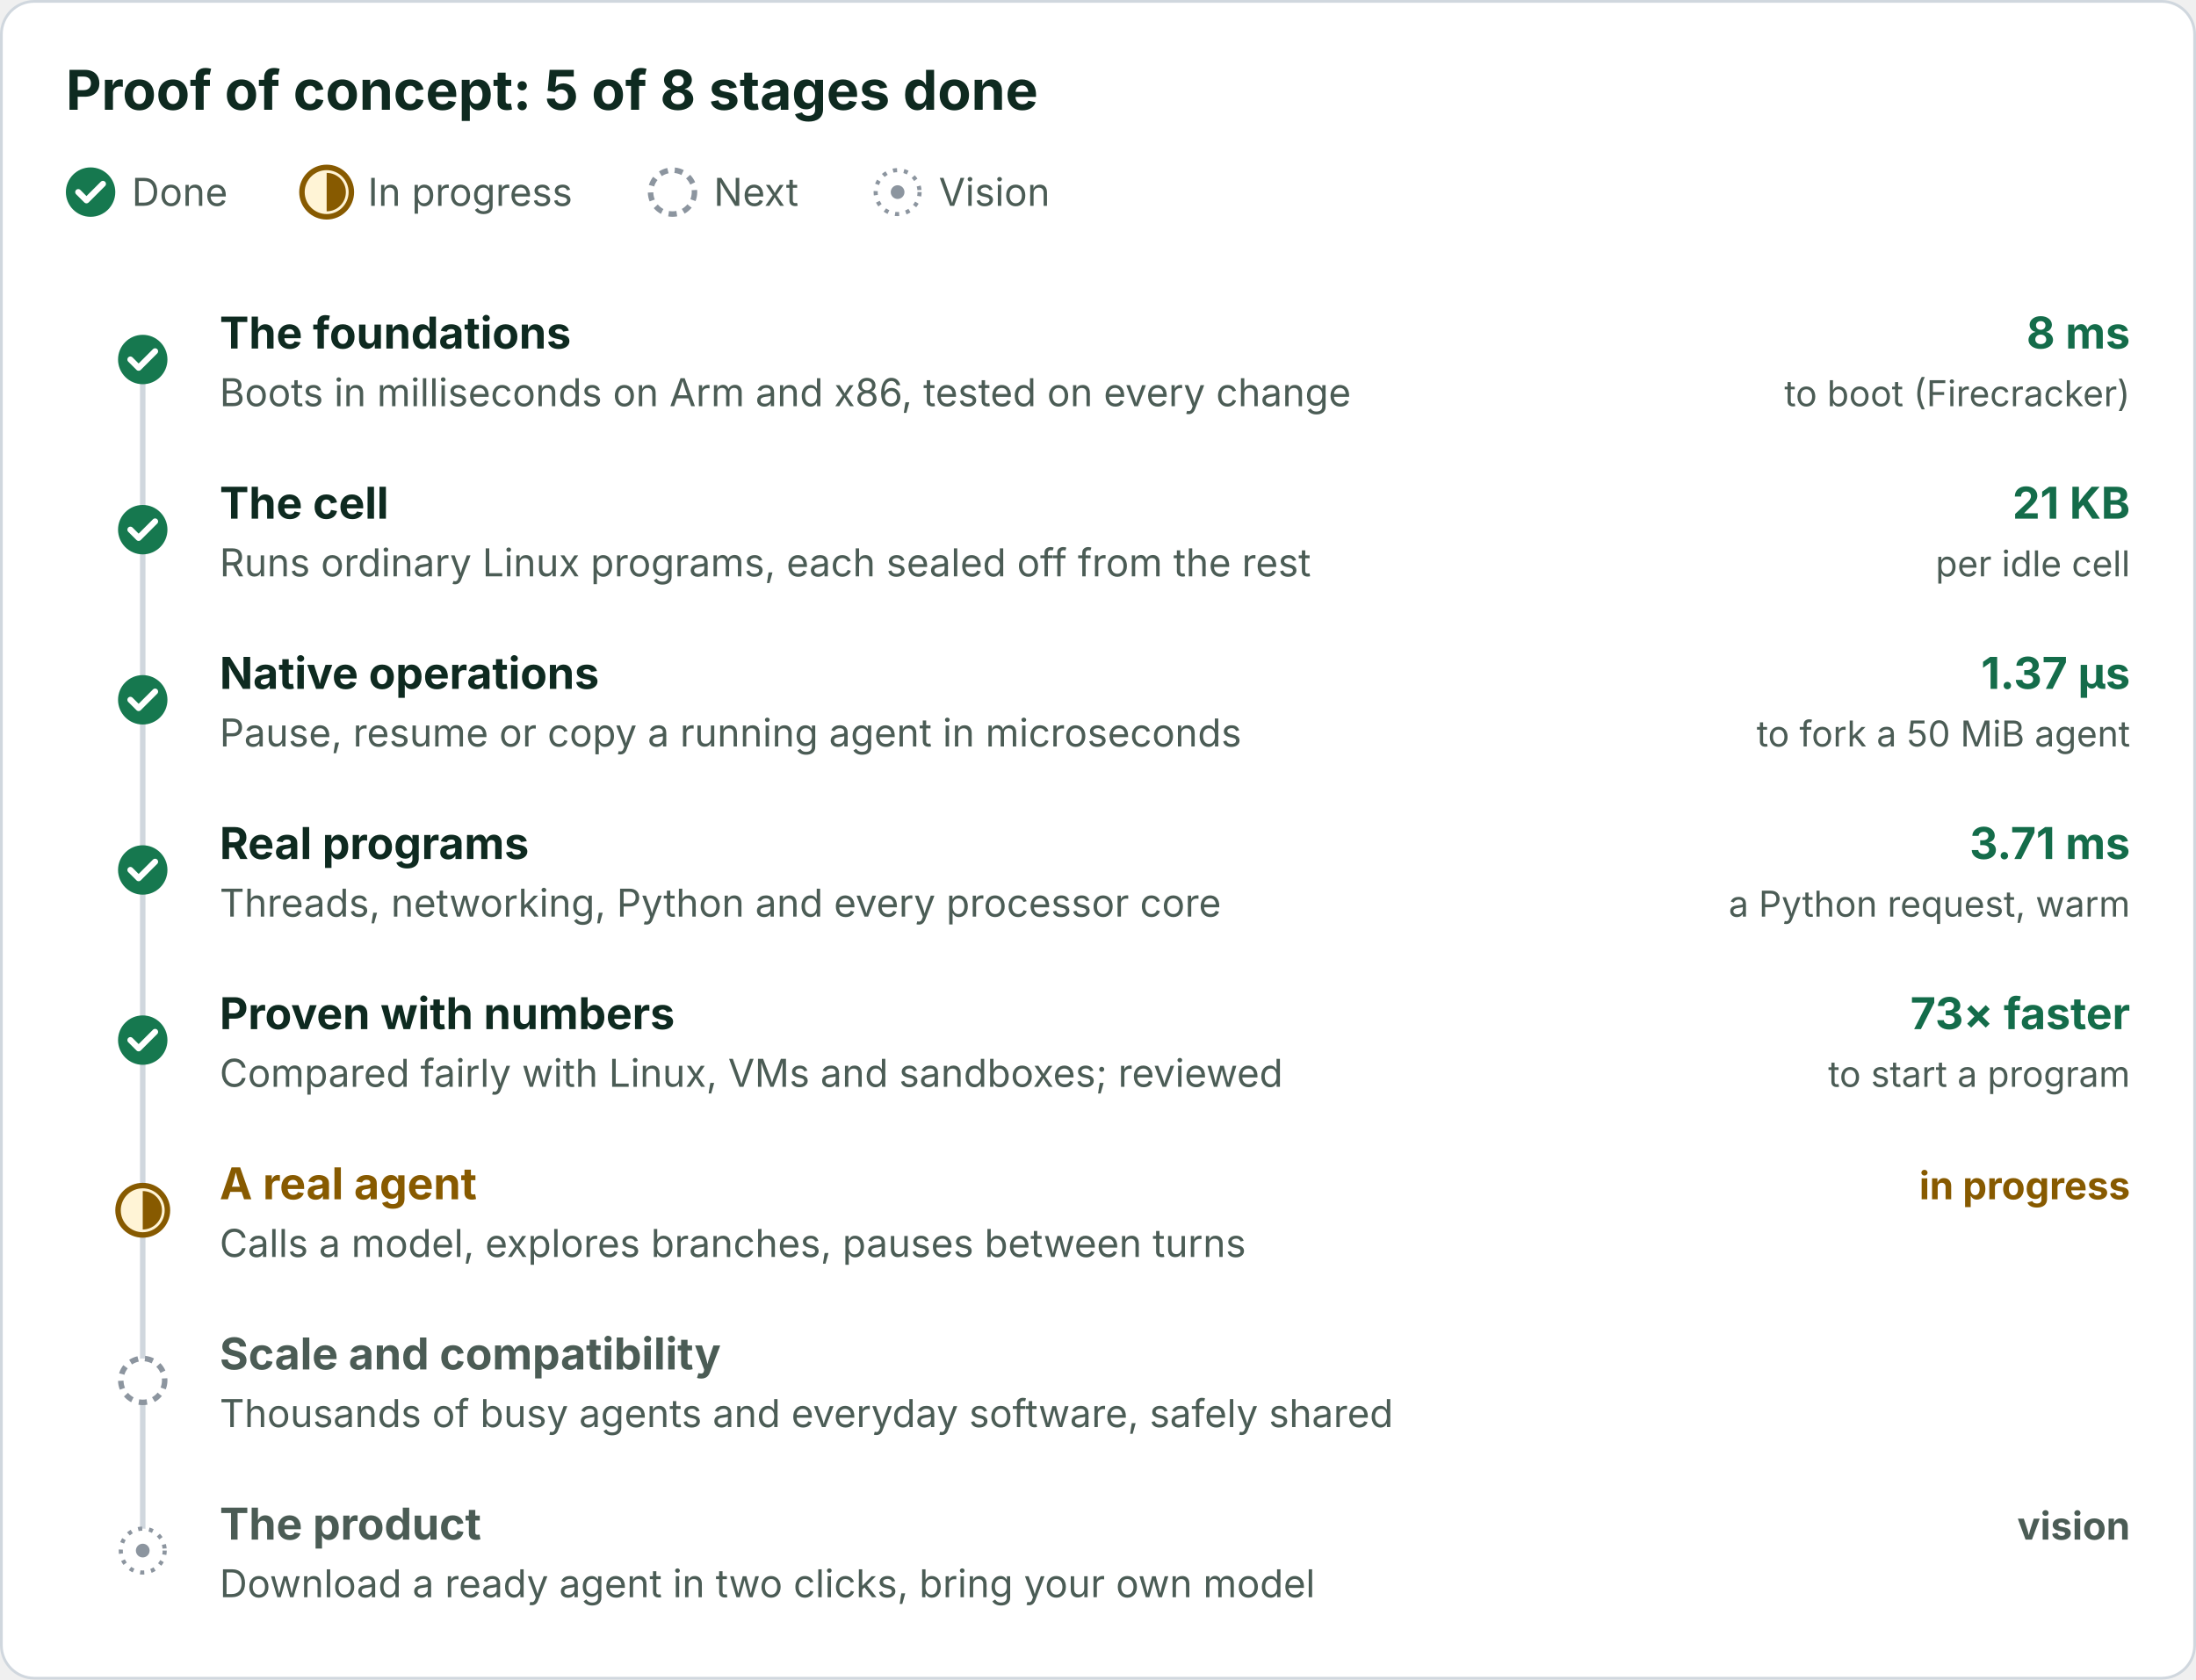
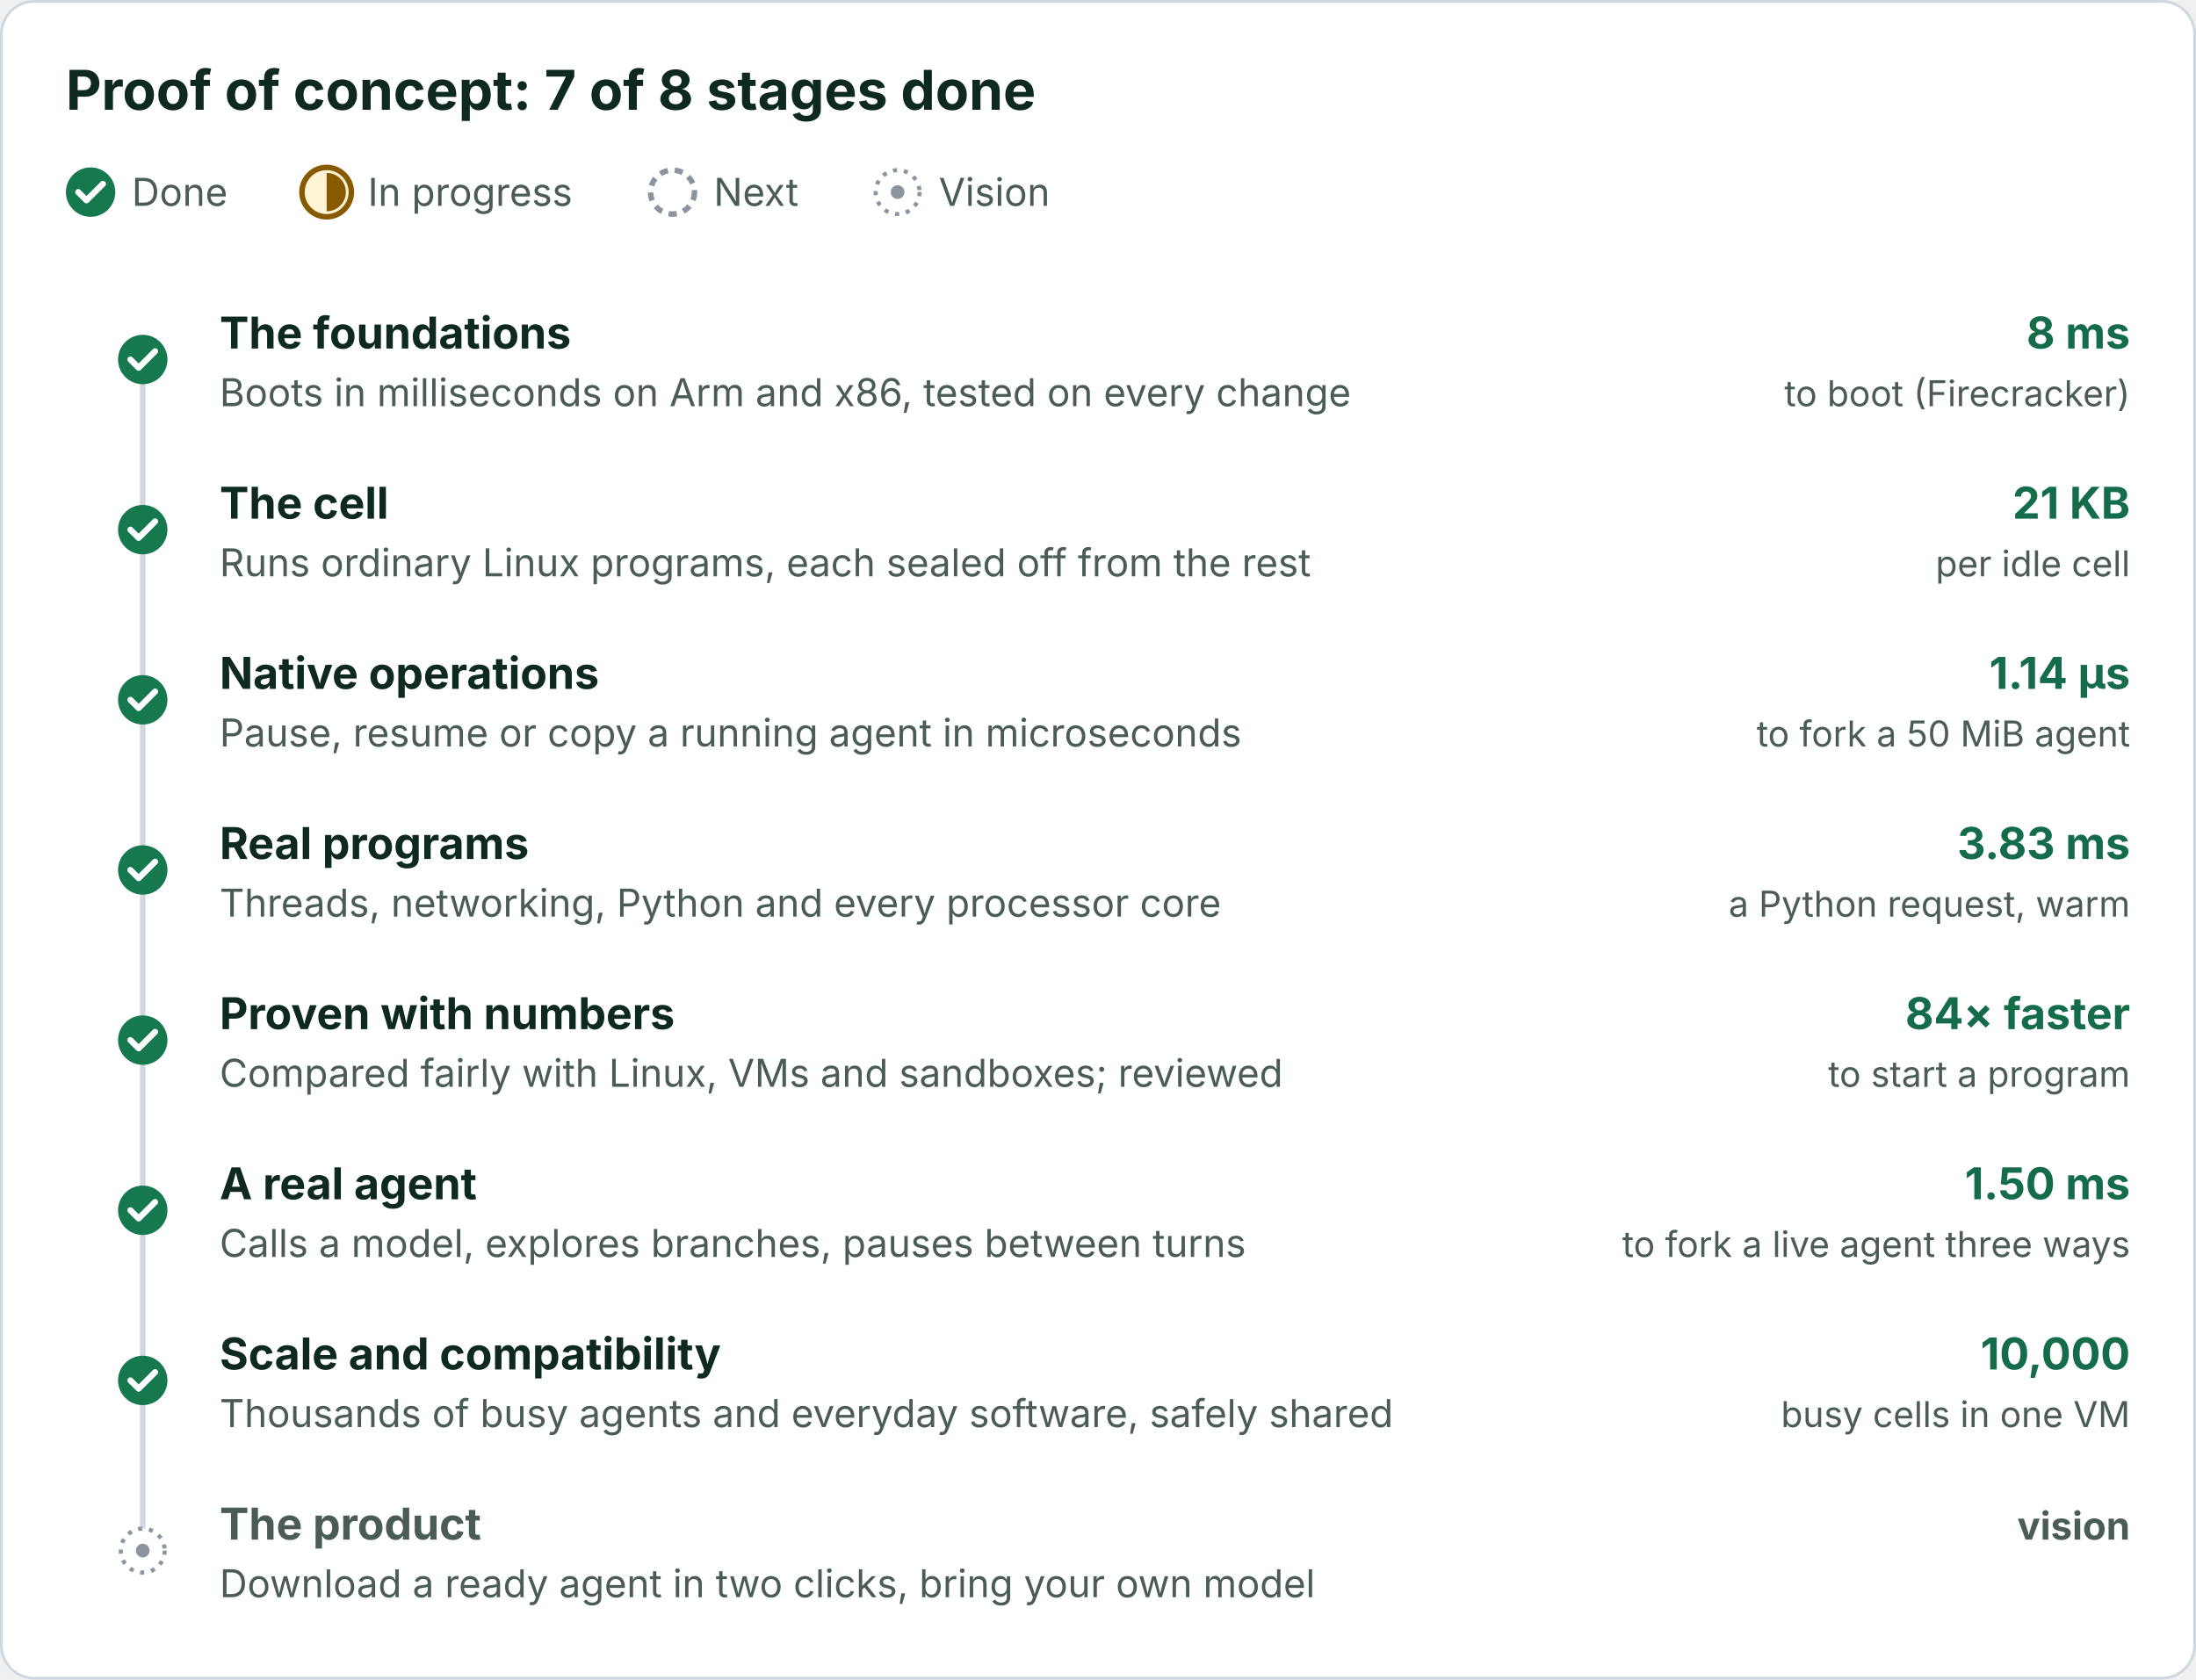
<svg xmlns="http://www.w3.org/2000/svg" viewBox="0 0 800 612" width="800" height="612" role="img" font-family="Inter, -apple-system, Segoe UI, Helvetica, Arial, sans-serif">
  <defs>
    <marker id="a" viewBox="0 0 10 10" refX="9" refY="5" markerWidth="7" markerHeight="7" orient="auto-start-reverse">
      <path d="M0 0L10 5L0 10z" fill="#57706a" />
    </marker>
  </defs>
  <rect class="bg" x="0.5" y="0.5" width="799" height="611" rx="12" fill="#ffffff" stroke="#d0d7de" />
-   <text x="24" y="40" font-size="20" fill="#0e2a20" font-weight="700">Proof of concept: 5 of 8 stages done</text>
+   <text x="24" y="40" font-size="20" fill="#0e2a20" font-weight="700">Proof of concept: 7 of 8 stages done</text>
  <circle cx="33" cy="70" r="9" fill="#16784f" />
  <path d="M28.5 70l3 3l6-6" fill="none" stroke="#ffffff" stroke-width="2.2" stroke-linecap="round" stroke-linejoin="round" />
  <text x="48" y="75" font-size="14" fill="#4b5c55">Done</text>
  <circle cx="119" cy="70" r="9" fill="#fff4d6" stroke="#875a00" stroke-width="2" />
  <path d="M119 63A7 7 0 0 1 119 77z" fill="#875a00" />
  <text x="134" y="75" font-size="14" fill="#4b5c55">In progress</text>
  <circle cx="245" cy="70" r="8" fill="#ffffff" stroke="#8c959f" stroke-width="2" stroke-dasharray="3 2.5" />
  <text x="260" y="75" font-size="14" fill="#4b5c55">Next</text>
  <circle cx="327" cy="70" r="8" fill="#ffffff" stroke="#8c959f" stroke-width="1.5" stroke-dasharray="1.5 2.5" />
  <circle cx="327" cy="70" r="2.5" fill="#8c959f" />
  <text x="342" y="75" font-size="14" fill="#4b5c55">Vision</text>
  <line x1="52" y1="131.0" x2="52" y2="565.0" stroke="#d0d7de" stroke-width="2" />
  <circle cx="52" cy="131.0" r="9" fill="#16784f" />
  <path d="M47.5 131.0l3 3l6-6" fill="none" stroke="#ffffff" stroke-width="2.2" stroke-linecap="round" stroke-linejoin="round" />
  <text x="80" y="127.0" font-size="16" fill="#0e2a20" font-weight="700">The foundations</text>
  <text x="80" y="148.0" font-size="14" fill="#4b5c55">Boots in milliseconds on Arm and x86, tested on every change</text>
  <text x="776" y="127.0" font-size="16" fill="#146c4a" font-weight="700" text-anchor="end">8 ms</text>
  <text x="776" y="148.0" font-size="13" fill="#4b5c55" text-anchor="end">to boot (Firecracker)</text>
  <circle cx="52" cy="193.0" r="9" fill="#16784f" />
  <path d="M47.5 193.0l3 3l6-6" fill="none" stroke="#ffffff" stroke-width="2.2" stroke-linecap="round" stroke-linejoin="round" />
  <text x="80" y="189.0" font-size="16" fill="#0e2a20" font-weight="700">The cell</text>
  <text x="80" y="210.0" font-size="14" fill="#4b5c55">Runs ordinary Linux programs, each sealed off from the rest</text>
  <text x="776" y="189.0" font-size="16" fill="#146c4a" font-weight="700" text-anchor="end">21 KB</text>
  <text x="776" y="210.0" font-size="13" fill="#4b5c55" text-anchor="end">per idle cell</text>
  <circle cx="52" cy="255.0" r="9" fill="#16784f" />
  <path d="M47.5 255.0l3 3l6-6" fill="none" stroke="#ffffff" stroke-width="2.2" stroke-linecap="round" stroke-linejoin="round" />
  <text x="80" y="251.0" font-size="16" fill="#0e2a20" font-weight="700">Native operations</text>
  <text x="80" y="272.0" font-size="14" fill="#4b5c55">Pause, resume or copy a running agent in microseconds</text>
-   <text x="776" y="251.0" font-size="16" fill="#146c4a" font-weight="700" text-anchor="end">1.37 µs</text>
+   <text x="776" y="251.0" font-size="16" fill="#146c4a" font-weight="700" text-anchor="end">1.14 µs</text>
  <text x="776" y="272.0" font-size="13" fill="#4b5c55" text-anchor="end">to fork a 50 MiB agent</text>
  <circle cx="52" cy="317.0" r="9" fill="#16784f" />
  <path d="M47.5 317.0l3 3l6-6" fill="none" stroke="#ffffff" stroke-width="2.2" stroke-linecap="round" stroke-linejoin="round" />
  <text x="80" y="313.0" font-size="16" fill="#0e2a20" font-weight="700">Real programs</text>
  <text x="80" y="334.0" font-size="14" fill="#4b5c55">Threads, networking, Python and every processor core</text>
-   <text x="776" y="313.0" font-size="16" fill="#146c4a" font-weight="700" text-anchor="end">3.71 ms</text>
+   <text x="776" y="313.0" font-size="16" fill="#146c4a" font-weight="700" text-anchor="end">3.83 ms</text>
  <text x="776" y="334.0" font-size="13" fill="#4b5c55" text-anchor="end">a Python request, warm</text>
  <circle cx="52" cy="379.0" r="9" fill="#16784f" />
  <path d="M47.5 379.0l3 3l6-6" fill="none" stroke="#ffffff" stroke-width="2.2" stroke-linecap="round" stroke-linejoin="round" />
  <text x="80" y="375.0" font-size="16" fill="#0e2a20" font-weight="700">Proven with numbers</text>
  <text x="80" y="396.0" font-size="14" fill="#4b5c55">Compared fairly with Linux, VMs and sandboxes; reviewed</text>
-   <text x="776" y="375.0" font-size="16" fill="#146c4a" font-weight="700" text-anchor="end">73× faster</text>
+   <text x="776" y="375.0" font-size="16" fill="#146c4a" font-weight="700" text-anchor="end">84× faster</text>
  <text x="776" y="396.0" font-size="13" fill="#4b5c55" text-anchor="end">to start a program</text>
-   <circle cx="52" cy="441.0" r="9" fill="#fff4d6" stroke="#875a00" stroke-width="2" />
-   <path d="M52 434.0A7 7 0 0 1 52 448.0z" fill="#875a00" />
-   <text x="80" y="437.0" font-size="16" fill="#875a00" font-weight="700">A real agent</text>
+   <circle cx="52" cy="441.0" r="9" fill="#16784f" />
+   <path d="M47.5 441.0l3 3l6-6" fill="none" stroke="#ffffff" stroke-width="2.2" stroke-linecap="round" stroke-linejoin="round" />
+   <text x="80" y="437.0" font-size="16" fill="#0e2a20" font-weight="700">A real agent</text>
  <text x="80" y="458.0" font-size="14" fill="#4b5c55">Calls a model, explores branches, pauses between turns</text>
-   <text x="776" y="437.0" font-size="14" fill="#875a00" font-weight="700" text-anchor="end">in progress</text>
-   <circle cx="52" cy="503.0" r="8" fill="#ffffff" stroke="#8c959f" stroke-width="2" stroke-dasharray="3 2.5" />
-   <text x="80" y="499.0" font-size="16" fill="#4b5c55" font-weight="700">Scale and compatibility</text>
+   <text x="776" y="437.0" font-size="16" fill="#146c4a" font-weight="700" text-anchor="end">1.50 ms</text>
+   <text x="776" y="458.0" font-size="13" fill="#4b5c55" text-anchor="end">to fork a live agent three ways</text>
+   <circle cx="52" cy="503.0" r="9" fill="#16784f" />
+   <path d="M47.5 503.0l3 3l6-6" fill="none" stroke="#ffffff" stroke-width="2.2" stroke-linecap="round" stroke-linejoin="round" />
+   <text x="80" y="499.0" font-size="16" fill="#0e2a20" font-weight="700">Scale and compatibility</text>
  <text x="80" y="520.0" font-size="14" fill="#4b5c55">Thousands of busy agents and everyday software, safely shared</text>
+   <text x="776" y="499.0" font-size="16" fill="#146c4a" font-weight="700" text-anchor="end">10,000</text>
+   <text x="776" y="520.0" font-size="13" fill="#4b5c55" text-anchor="end">busy cells in one VM</text>
  <circle cx="52" cy="565.0" r="8" fill="#ffffff" stroke="#8c959f" stroke-width="1.5" stroke-dasharray="1.5 2.5" />
  <circle cx="52" cy="565.0" r="2.5" fill="#8c959f" />
  <text x="80" y="561.0" font-size="16" fill="#4b5c55" font-weight="700">The product</text>
  <text x="80" y="582.0" font-size="14" fill="#4b5c55">Download a ready agent in two clicks, bring your own model</text>
  <text x="776" y="561.0" font-size="14" fill="#4b5c55" font-weight="700" text-anchor="end">vision</text>
</svg>
